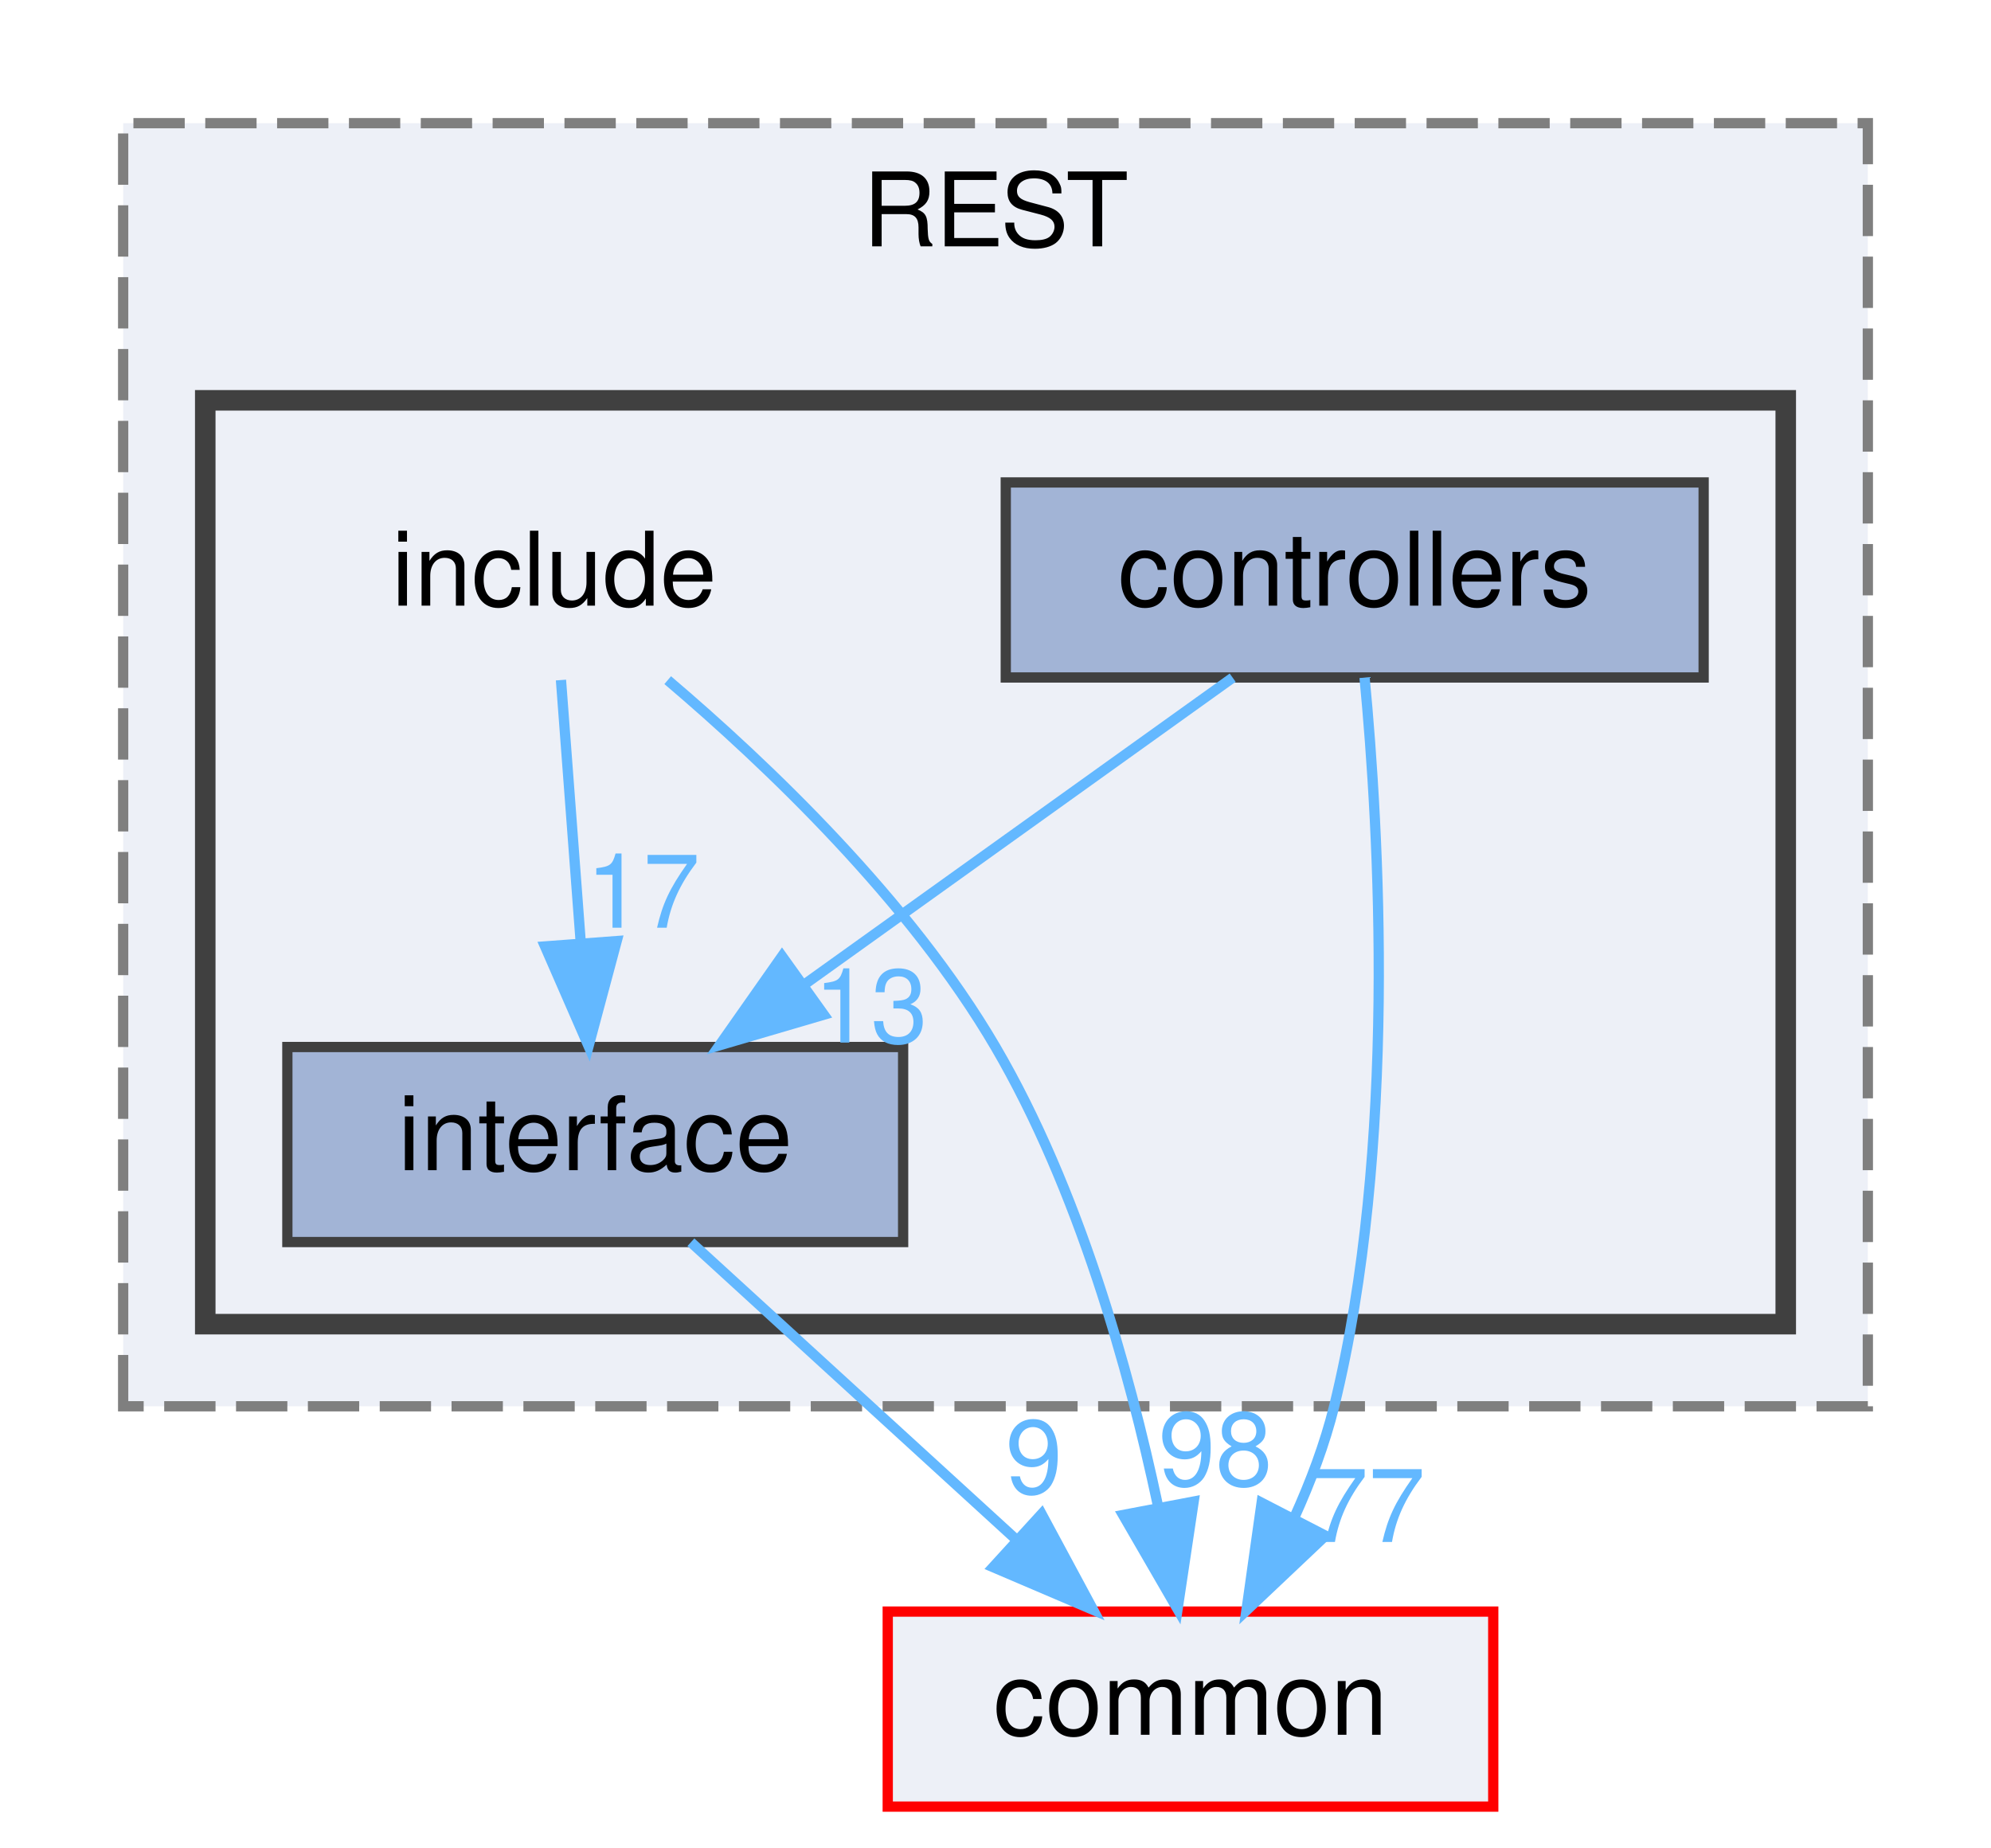
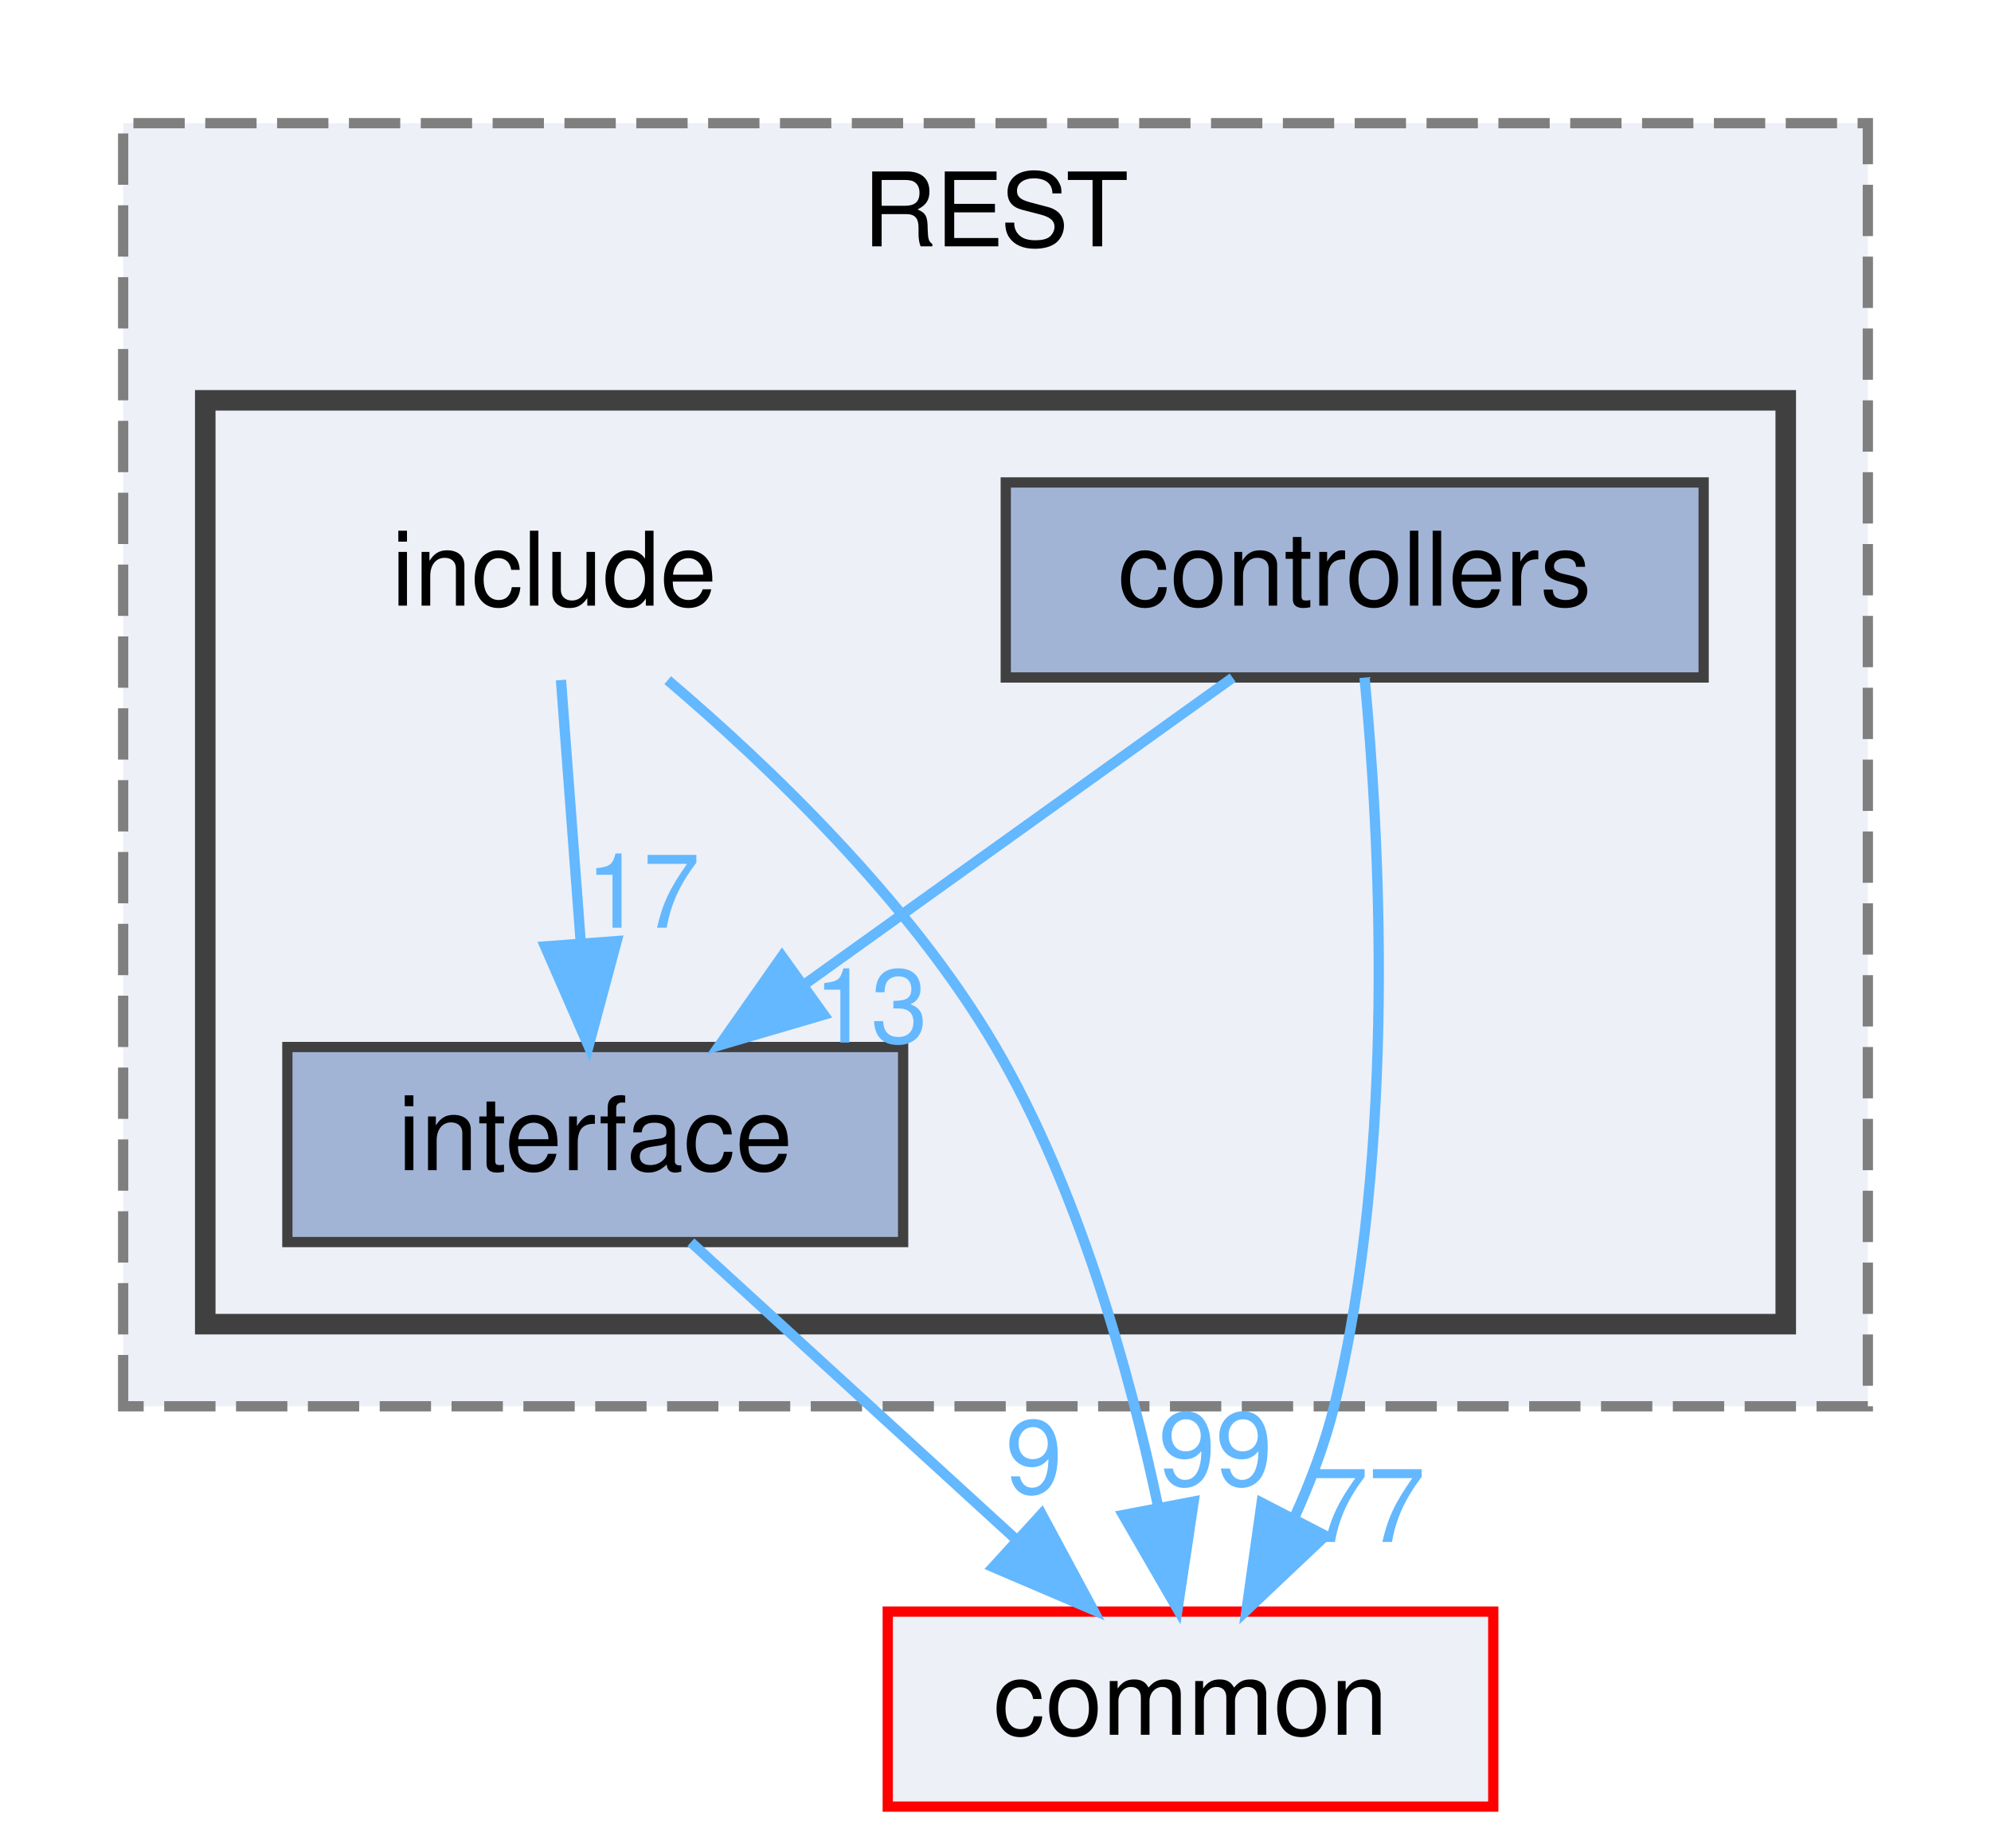
<svg xmlns="http://www.w3.org/2000/svg" xmlns:xlink="http://www.w3.org/1999/xlink" width="194pt" height="180pt" viewBox="0.00 0.00 194.00 180.00">
  <g id="graph0" class="graph" transform="scale(1 1) rotate(0) translate(4 176)">
    <g id="clust1" class="cluster">
      <g id="a_clust1">
        <a xlink:href="dir_94c770116cc371e021b8f057e5d05c6e.html" target="_top" xlink:title="REST">
          <polygon fill="#edf0f7" stroke="#7f7f7f" stroke-dasharray="5,2" points="8,-39 8,-164 178,-164 178,-39 8,-39" />
          <text text-anchor="middle" x="93" y="-152" font-family="Helvetica,sans-Serif" font-size="10.00">REST</text>
        </a>
      </g>
    </g>
    <g id="clust2" class="cluster">
      <g id="a_clust2">
        <a xlink:href="dir_e48bd7b024357ff76ed70b8fa8f2f2bf.html" target="_top">
          <polygon fill="#edf0f7" stroke="#404040" stroke-width="2" points="16,-47 16,-137 170,-137 170,-47 16,-47" />
        </a>
      </g>
    </g>
    <g id="node1" class="node">
      <text text-anchor="middle" x="50" y="-117" font-family="Helvetica,sans-Serif" font-size="10.00">include</text>
    </g>
    <g id="node3" class="node">
      <g id="a_node3">
        <a xlink:href="dir_412d4af8b93cd4619687289ee3925846.html" target="_top" xlink:title="interface">
          <polygon fill="#a2b4d6" stroke="#404040" points="84,-74 24,-74 24,-55 84,-55 84,-74" />
          <text text-anchor="middle" x="54" y="-62" font-family="Helvetica,sans-Serif" font-size="10.00">interface</text>
        </a>
      </g>
    </g>
    <g id="edge1" class="edge">
      <g id="a_edge1">
        <a xlink:href="dir_000008_000010.html" target="_top">
          <path fill="none" stroke="#63b8ff" d="M50.66,-109.75C51.18,-102.8 51.94,-92.85 52.59,-84.13" />
          <polygon fill="#63b8ff" stroke="#63b8ff" points="56.09,-84.32 53.35,-74.09 49.11,-83.8 56.09,-84.32" />
        </a>
      </g>
      <g id="a_edge1-headlabel">
        <a xlink:href="dir_000008_000010.html" target="_top" xlink:title="17">
          <text text-anchor="middle" x="58.65" y="-85.62" font-family="Helvetica,sans-Serif" font-size="10.00" fill="#63b8ff">17</text>
        </a>
      </g>
    </g>
    <g id="node4" class="node">
      <g id="a_node4">
        <a xlink:href="dir_bdd9a5d540de89e9fe90efdfc6973a4f.html" target="_top" xlink:title="common">
          <polygon fill="#edf0f7" stroke="red" points="141.5,-19 82.5,-19 82.5,0 141.5,0 141.5,-19" />
          <text text-anchor="middle" x="112" y="-7" font-family="Helvetica,sans-Serif" font-size="10.00">common</text>
        </a>
      </g>
    </g>
    <g id="edge2" class="edge">
      <g id="a_edge2">
        <a xlink:href="dir_000008_000000.html" target="_top">
          <path fill="none" stroke="#63b8ff" d="M61.06,-109.74C70.78,-101.48 84.64,-88.28 93,-74 101.09,-60.17 106,-42.61 108.8,-29.45" />
          <polygon fill="#63b8ff" stroke="#63b8ff" points="112.31,-29.72 110.74,-19.24 105.43,-28.41 112.31,-29.72" />
        </a>
      </g>
      <g id="a_edge2-headlabel">
-         <a xlink:href="dir_000008_000000.html" target="_top" xlink:title="98">
-           <text text-anchor="middle" x="114.43" y="-31.28" font-family="Helvetica,sans-Serif" font-size="10.00" fill="#63b8ff">98</text>
+         <a xlink:href="dir_000008_000000.html" target="_top" xlink:title="99">
+           <text text-anchor="middle" x="114.43" y="-31.28" font-family="Helvetica,sans-Serif" font-size="10.00" fill="#63b8ff">99</text>
        </a>
      </g>
    </g>
    <g id="node2" class="node">
      <g id="a_node2">
        <a xlink:href="dir_954add30464b4aec8762ca12115d6425.html" target="_top" xlink:title="controllers">
          <polygon fill="#a2b4d6" stroke="#404040" points="162,-129 94,-129 94,-110 162,-110 162,-129" />
          <text text-anchor="middle" x="128" y="-117" font-family="Helvetica,sans-Serif" font-size="10.00">controllers</text>
        </a>
      </g>
    </g>
    <g id="edge3" class="edge">
      <g id="a_edge3">
        <a xlink:href="dir_000003_000010.html" target="_top">
          <path fill="none" stroke="#63b8ff" d="M116.11,-109.98C104.85,-101.92 87.71,-89.65 74.29,-80.03" />
          <polygon fill="#63b8ff" stroke="#63b8ff" points="76.27,-77.15 66.11,-74.17 72.2,-82.84 76.27,-77.15" />
        </a>
      </g>
      <g id="a_edge3-headlabel">
        <a xlink:href="dir_000003_000010.html" target="_top" xlink:title="13">
          <text text-anchor="middle" x="80.85" y="-74.43" font-family="Helvetica,sans-Serif" font-size="10.00" fill="#63b8ff">13</text>
        </a>
      </g>
    </g>
    <g id="edge4" class="edge">
      <g id="a_edge4">
        <a xlink:href="dir_000003_000000.html" target="_top">
          <path fill="none" stroke="#63b8ff" d="M128.96,-109.99C130.37,-95.27 132.19,-64.21 126,-39 125.1,-35.36 123.7,-31.64 122.11,-28.14" />
          <polygon fill="#63b8ff" stroke="#63b8ff" points="125.15,-26.39 117.45,-19.11 118.93,-29.6 125.15,-26.39" />
        </a>
      </g>
      <g id="a_edge4-headlabel">
        <a xlink:href="dir_000003_000000.html" target="_top" xlink:title="77">
          <text text-anchor="middle" x="129.32" y="-25.78" font-family="Helvetica,sans-Serif" font-size="10.00" fill="#63b8ff">77</text>
        </a>
      </g>
    </g>
    <g id="edge5" class="edge">
      <g id="a_edge5">
        <a xlink:href="dir_000010_000000.html" target="_top">
          <path fill="none" stroke="#63b8ff" d="M63.32,-54.98C71.81,-47.23 84.56,-35.58 94.88,-26.14" />
          <polygon fill="#63b8ff" stroke="#63b8ff" points="97.49,-28.5 102.51,-19.17 92.77,-23.33 97.49,-28.5" />
        </a>
      </g>
      <g id="a_edge5-headlabel">
        <a xlink:href="dir_000010_000000.html" target="_top" xlink:title="9">
          <text text-anchor="middle" x="96.75" y="-30.52" font-family="Helvetica,sans-Serif" font-size="10.00" fill="#63b8ff">9</text>
        </a>
      </g>
    </g>
  </g>
</svg>
